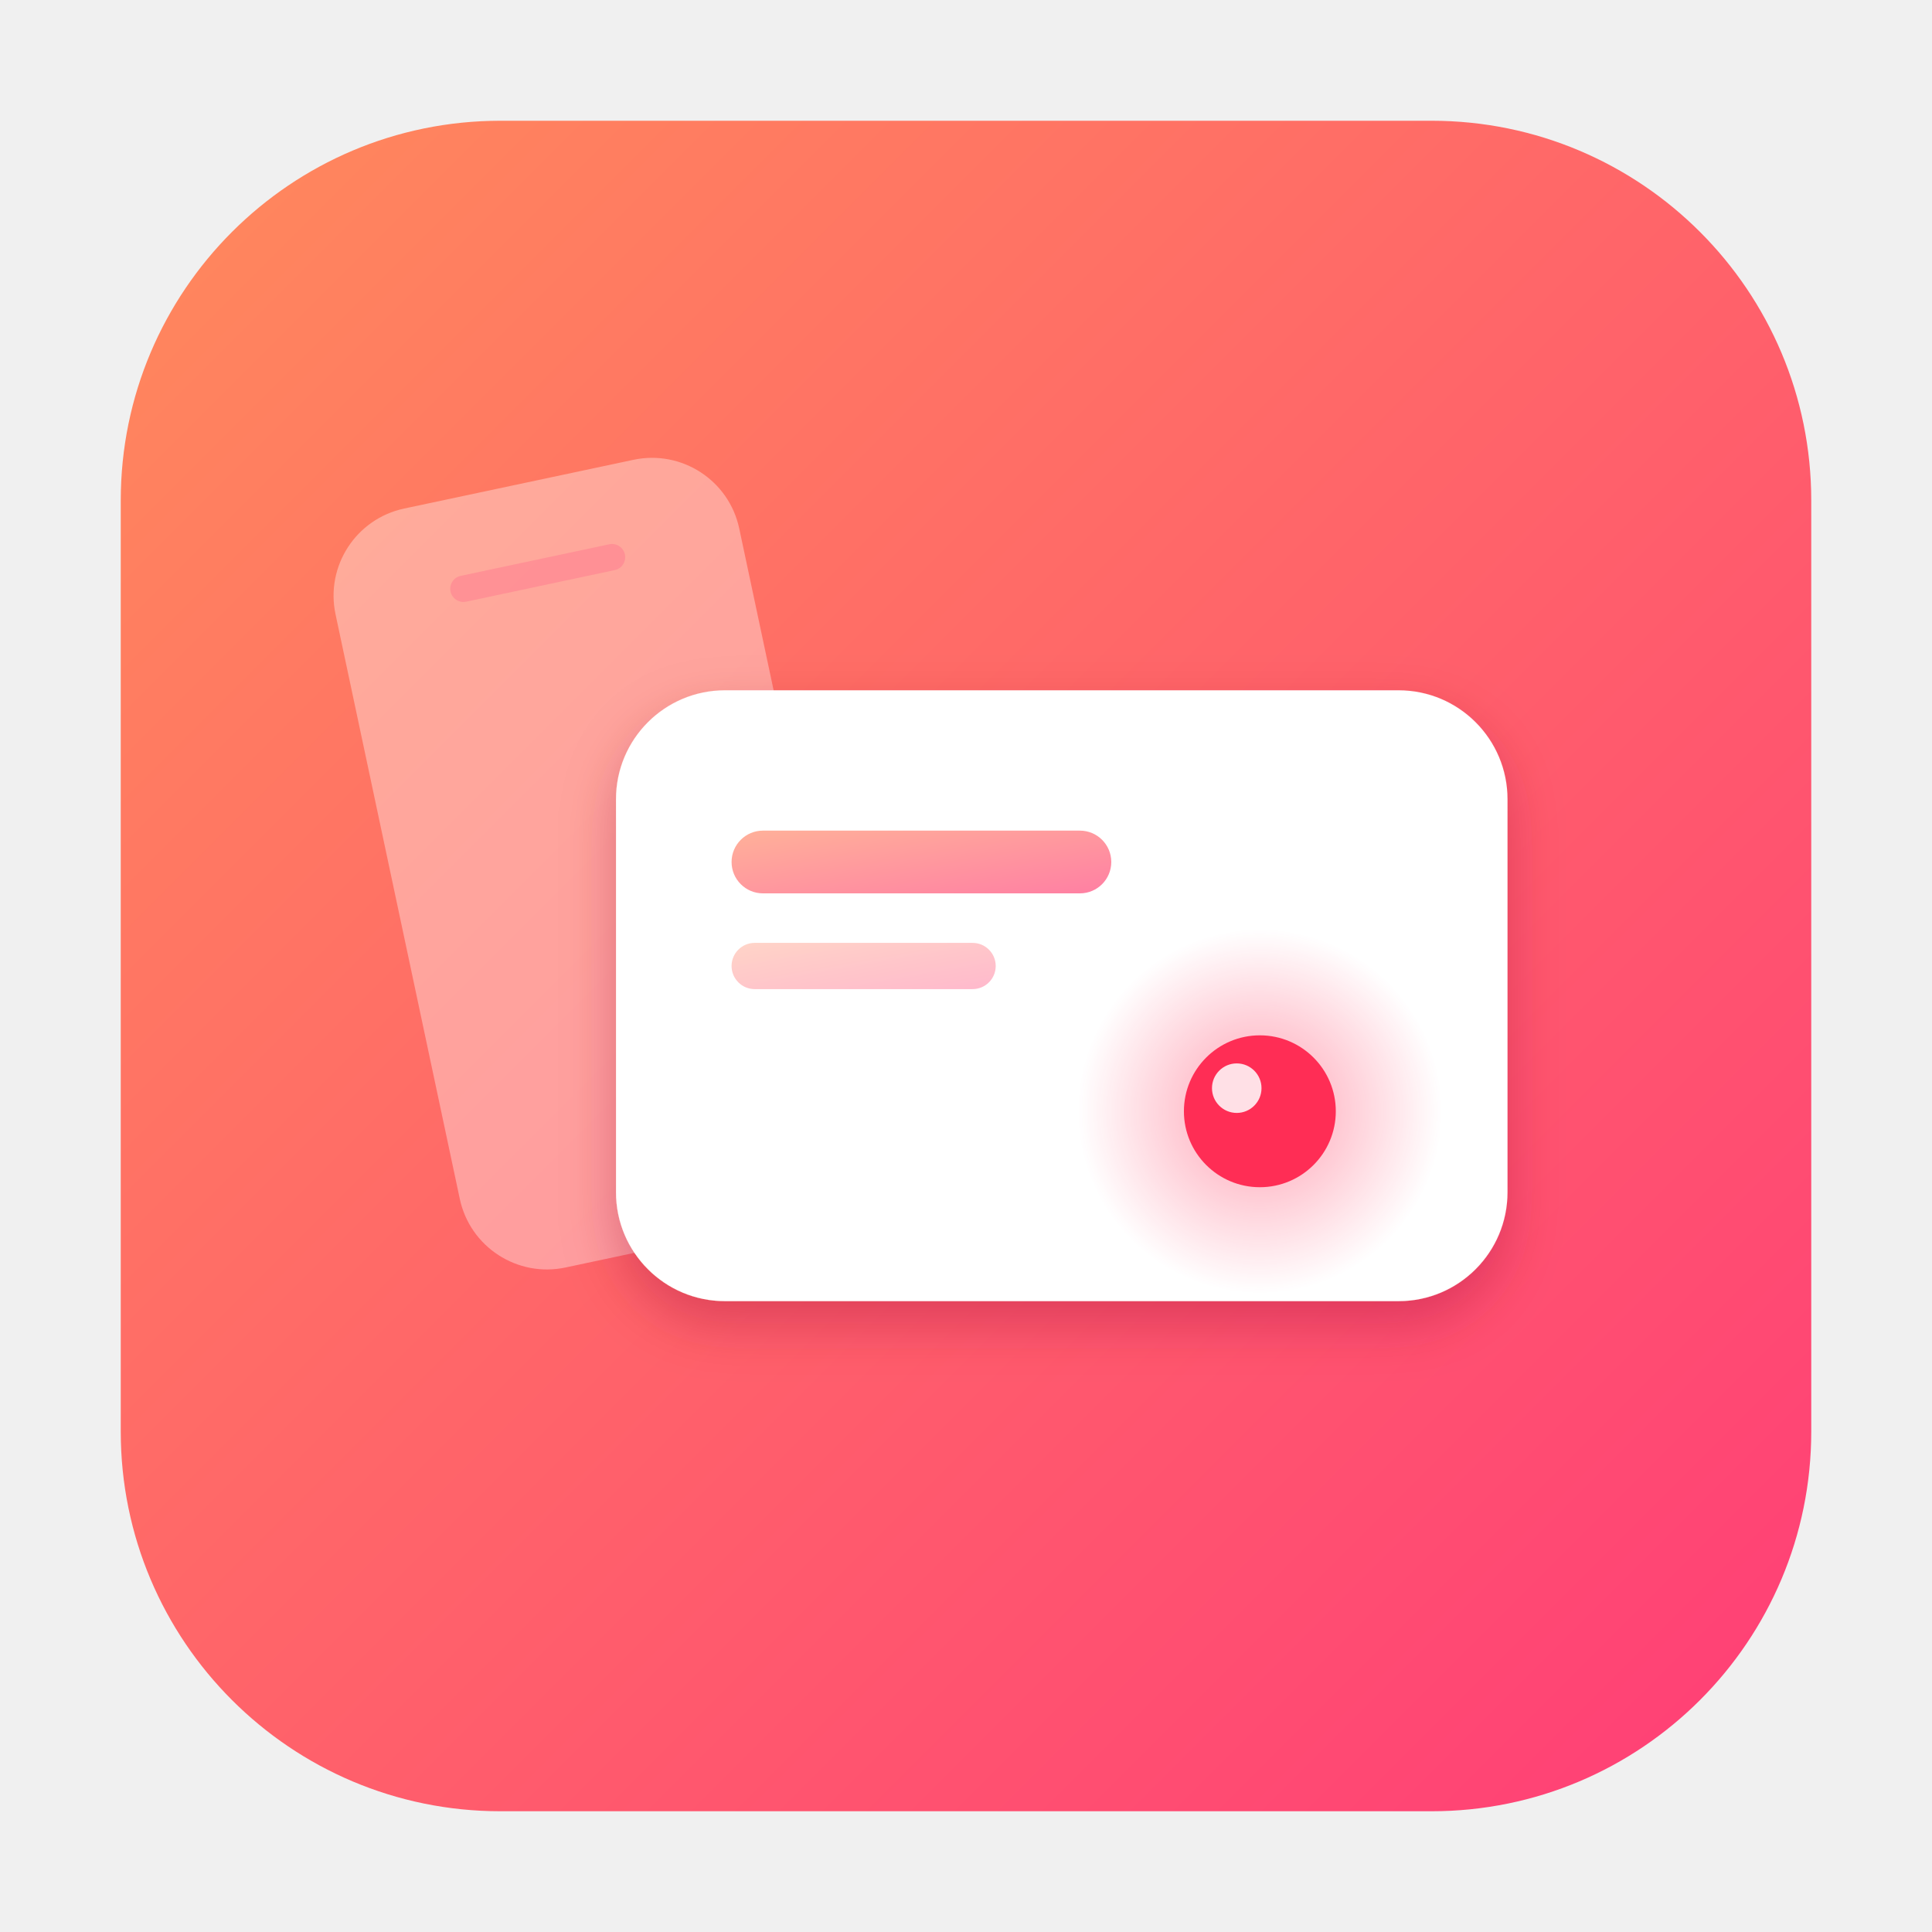
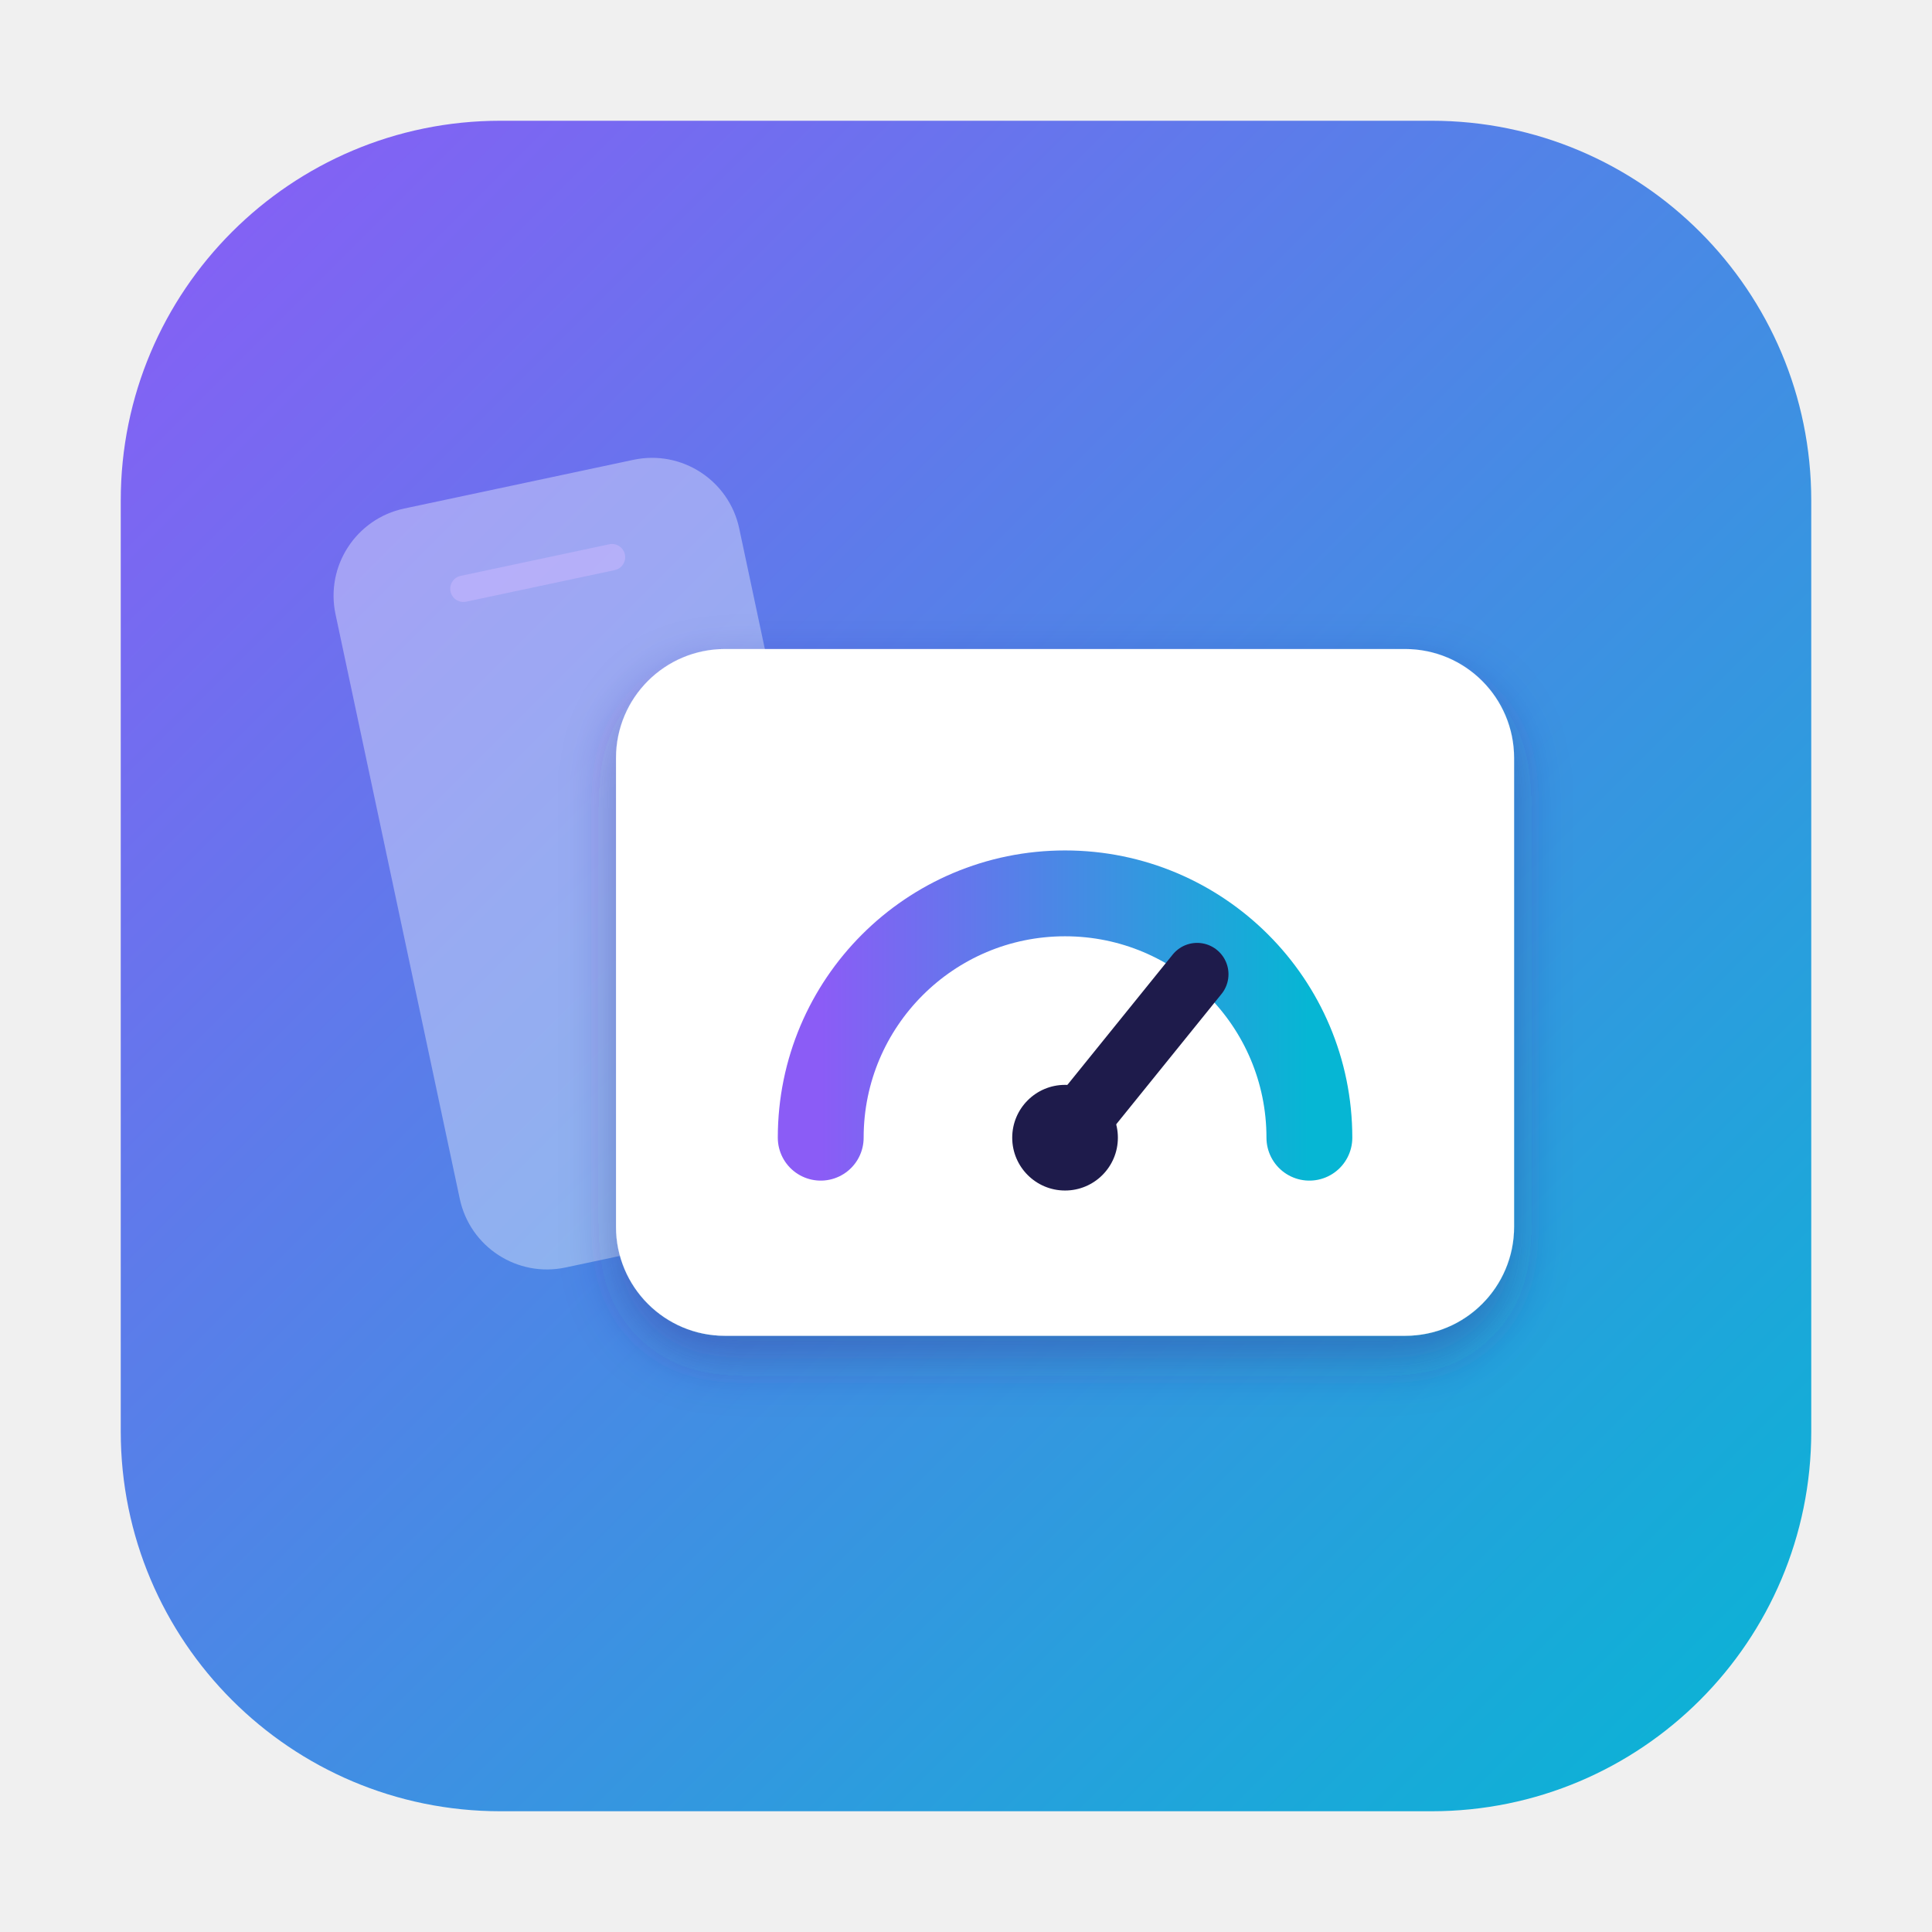
<svg xmlns="http://www.w3.org/2000/svg" viewBox="0 0 1024 1024">
  <g transform="translate(64 64) scale(0.875)">
    <defs>
      <linearGradient id="bg" x1="0" y1="0" x2="1" y2="1">
-         <stop offset="0" stop-color="#ff8a5c" />
-         <stop offset="1" stop-color="#ff3d77" />
+         <stop offset="0" stop-color="#8b5cf6" />
+         <stop offset="1" stop-color="#06b6d4" />
      </linearGradient>
-       <linearGradient id="ink" x1="0" y1="0" x2="1" y2="1">
-         <stop offset="0" stop-color="#ffb199" />
-         <stop offset="1" stop-color="#ff7fa3" />
+       <linearGradient id="ink" x1="0" y1="0" x2="1" y2="0">
+         <stop offset="0" stop-color="#8b5cf6" />
+         <stop offset="1" stop-color="#06b6d4" />
      </linearGradient>
      <filter id="sh" x="-20%" y="-20%" width="140%" height="150%">
-         <feDropShadow dx="0" dy="14" stdDeviation="16" flood-color="#9b1239" flood-opacity="0.32" />
+         <feDropShadow dx="0" dy="14" stdDeviation="16" flood-color="#312e81" flood-opacity="0.35" />
      </filter>
-       <radialGradient id="glow">
-         <stop offset="0" stop-color="#ff2d55" stop-opacity="0.45" />
-         <stop offset="1" stop-color="#ff2d55" stop-opacity="0" />
-       </radialGradient>
    </defs>
    <rect x="0" y="0" width="1024" height="1024" rx="230" fill="url(#bg)" />
    <rect x="165" y="215" width="250" height="470" rx="54" fill="#fff" opacity="0.36" transform="rotate(-12 290 450)" />
-     <rect x="236" y="262" width="108" height="16" rx="8" fill="#ff7a8f" opacity="0.5" transform="rotate(-12 290 450)" />
+     <rect x="236" y="262" width="108" height="16" rx="8" fill="#c4b5fd" opacity="0.6" transform="rotate(-12 290 450)" />
    <g filter="url(#sh)">
-       <rect x="300" y="345" width="540" height="370" rx="66" fill="#fff" />
+       <rect x="300" y="320" width="544" height="416" rx="66" fill="#fff" />
    </g>
-     <rect x="370" y="430" width="230" height="38" rx="19" fill="url(#ink)" />
-     <rect x="370" y="498" width="160" height="28" rx="14" fill="url(#ink)" opacity="0.55" />
-     <circle cx="690" cy="600" r="110" fill="url(#glow)" />
-     <circle cx="690" cy="600" r="46" fill="#ff2d55" />
-     <circle cx="676" cy="586" r="15" fill="#fff" opacity="0.85" />
+     <path d="M424 616a148 148 0 0 1 296 0" fill="none" stroke="url(#ink)" stroke-width="52" stroke-linecap="round" />
+     <path d="M572 616l80 -99" stroke="#1e1b4b" stroke-width="38" stroke-linecap="round" />
+     <circle cx="572" cy="616" r="32" fill="#1e1b4b" />
  </g>
</svg>
